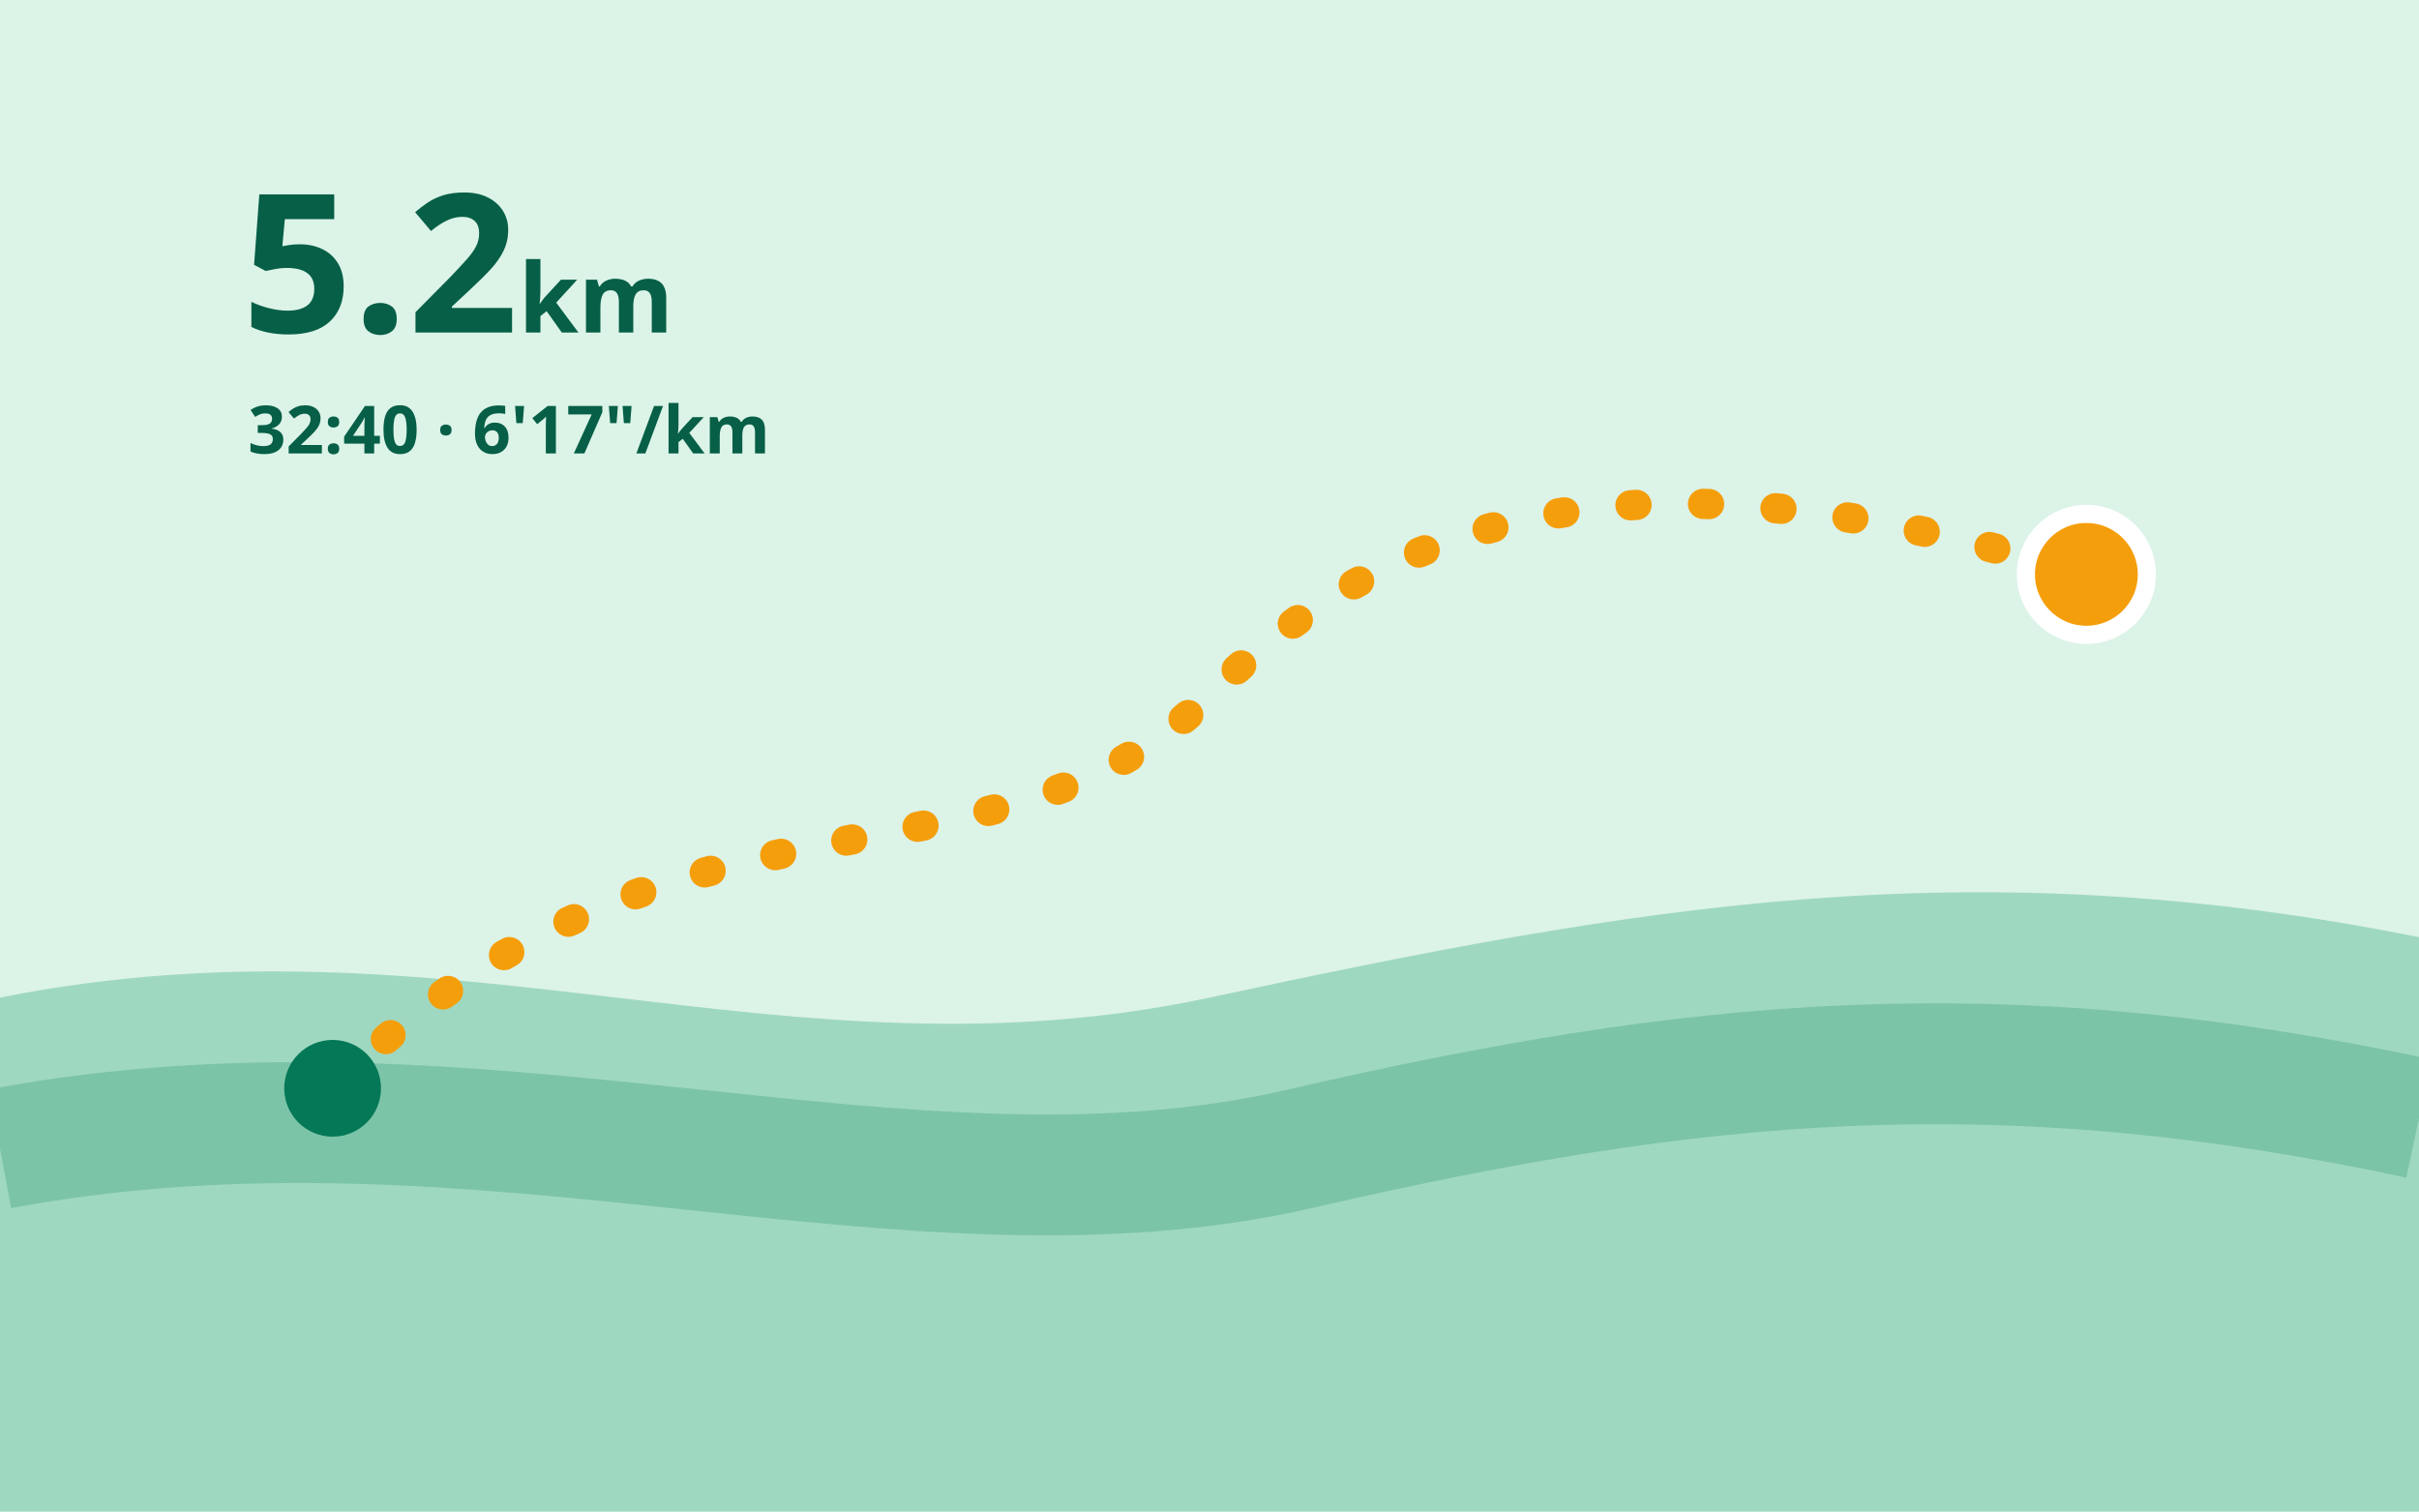
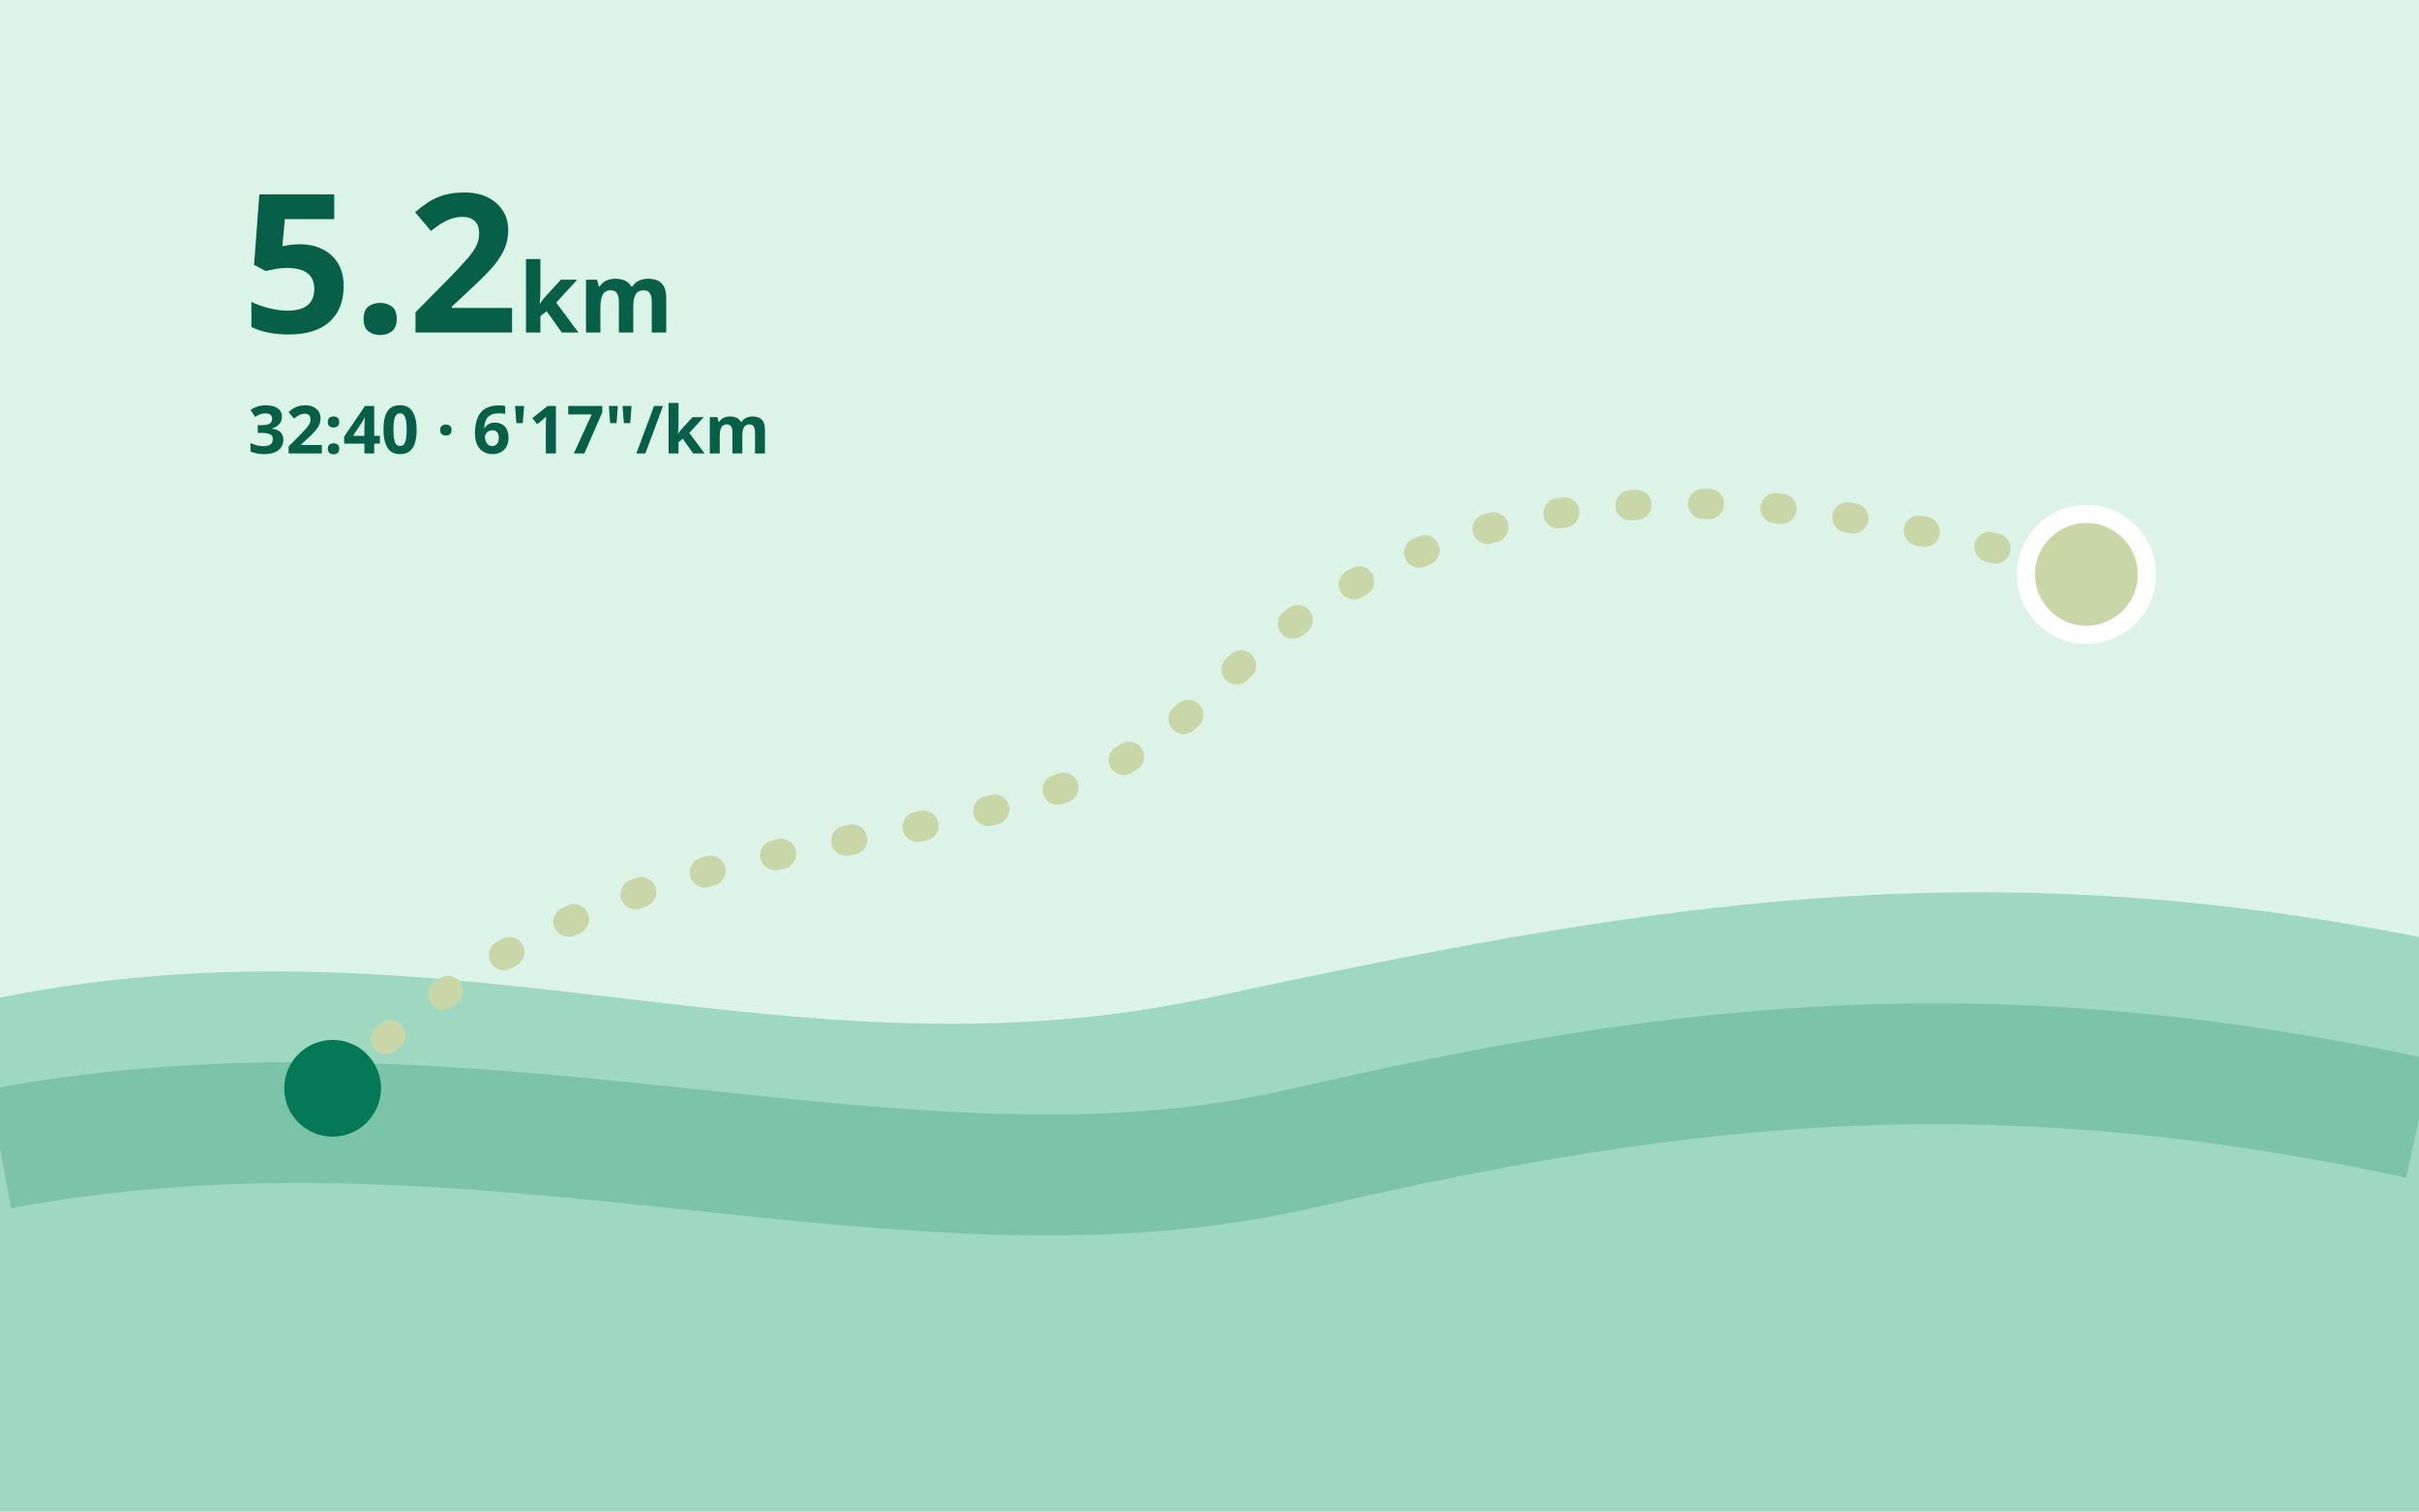
<svg xmlns="http://www.w3.org/2000/svg" viewBox="0 0 800 500">
  <rect width="800" height="500" fill="#dcf3e8" />
  <path d="M0 330 C150 300 260 360 400 330 S650 280 800 310 V500 H0Z" fill="#9fd8c0" />
  <path d="M0 380 C160 350 300 410 430 380 S660 340 800 370" fill="none" stroke="#7cc4a8" stroke-width="40" />
-   <path d="M110 360 C220 250 330 300 400 230 S560 150 690 190" fill="none" stroke="#f59e0b" stroke-width="10" stroke-linecap="round" stroke-dasharray="2 22" />
+   <path d="M110 360 C220 250 330 300 400 230 S560 150 690 190" fill="none" stroke="#c9d7a8" stroke-width="10" stroke-linecap="round" stroke-dasharray="2 22" />
  <circle cx="110" cy="360" r="16" fill="#047857" />
-   <circle cx="690" cy="190" r="20" fill="#f59e0b" stroke="#fff" stroke-width="6" />
+   <circle cx="690" cy="190" r="20" fill="#c9d7a8" stroke="#fff" stroke-width="6" />
  <g font-family="sans-serif" font-weight="800" fill="#065f46">
    <text x="80" y="110" font-size="64">5.2<tspan font-size="32">km</tspan>
    </text>
    <text x="82" y="150" font-size="22" font-weight="600">32:40 · 6'17"/km</text>
  </g>
</svg>
